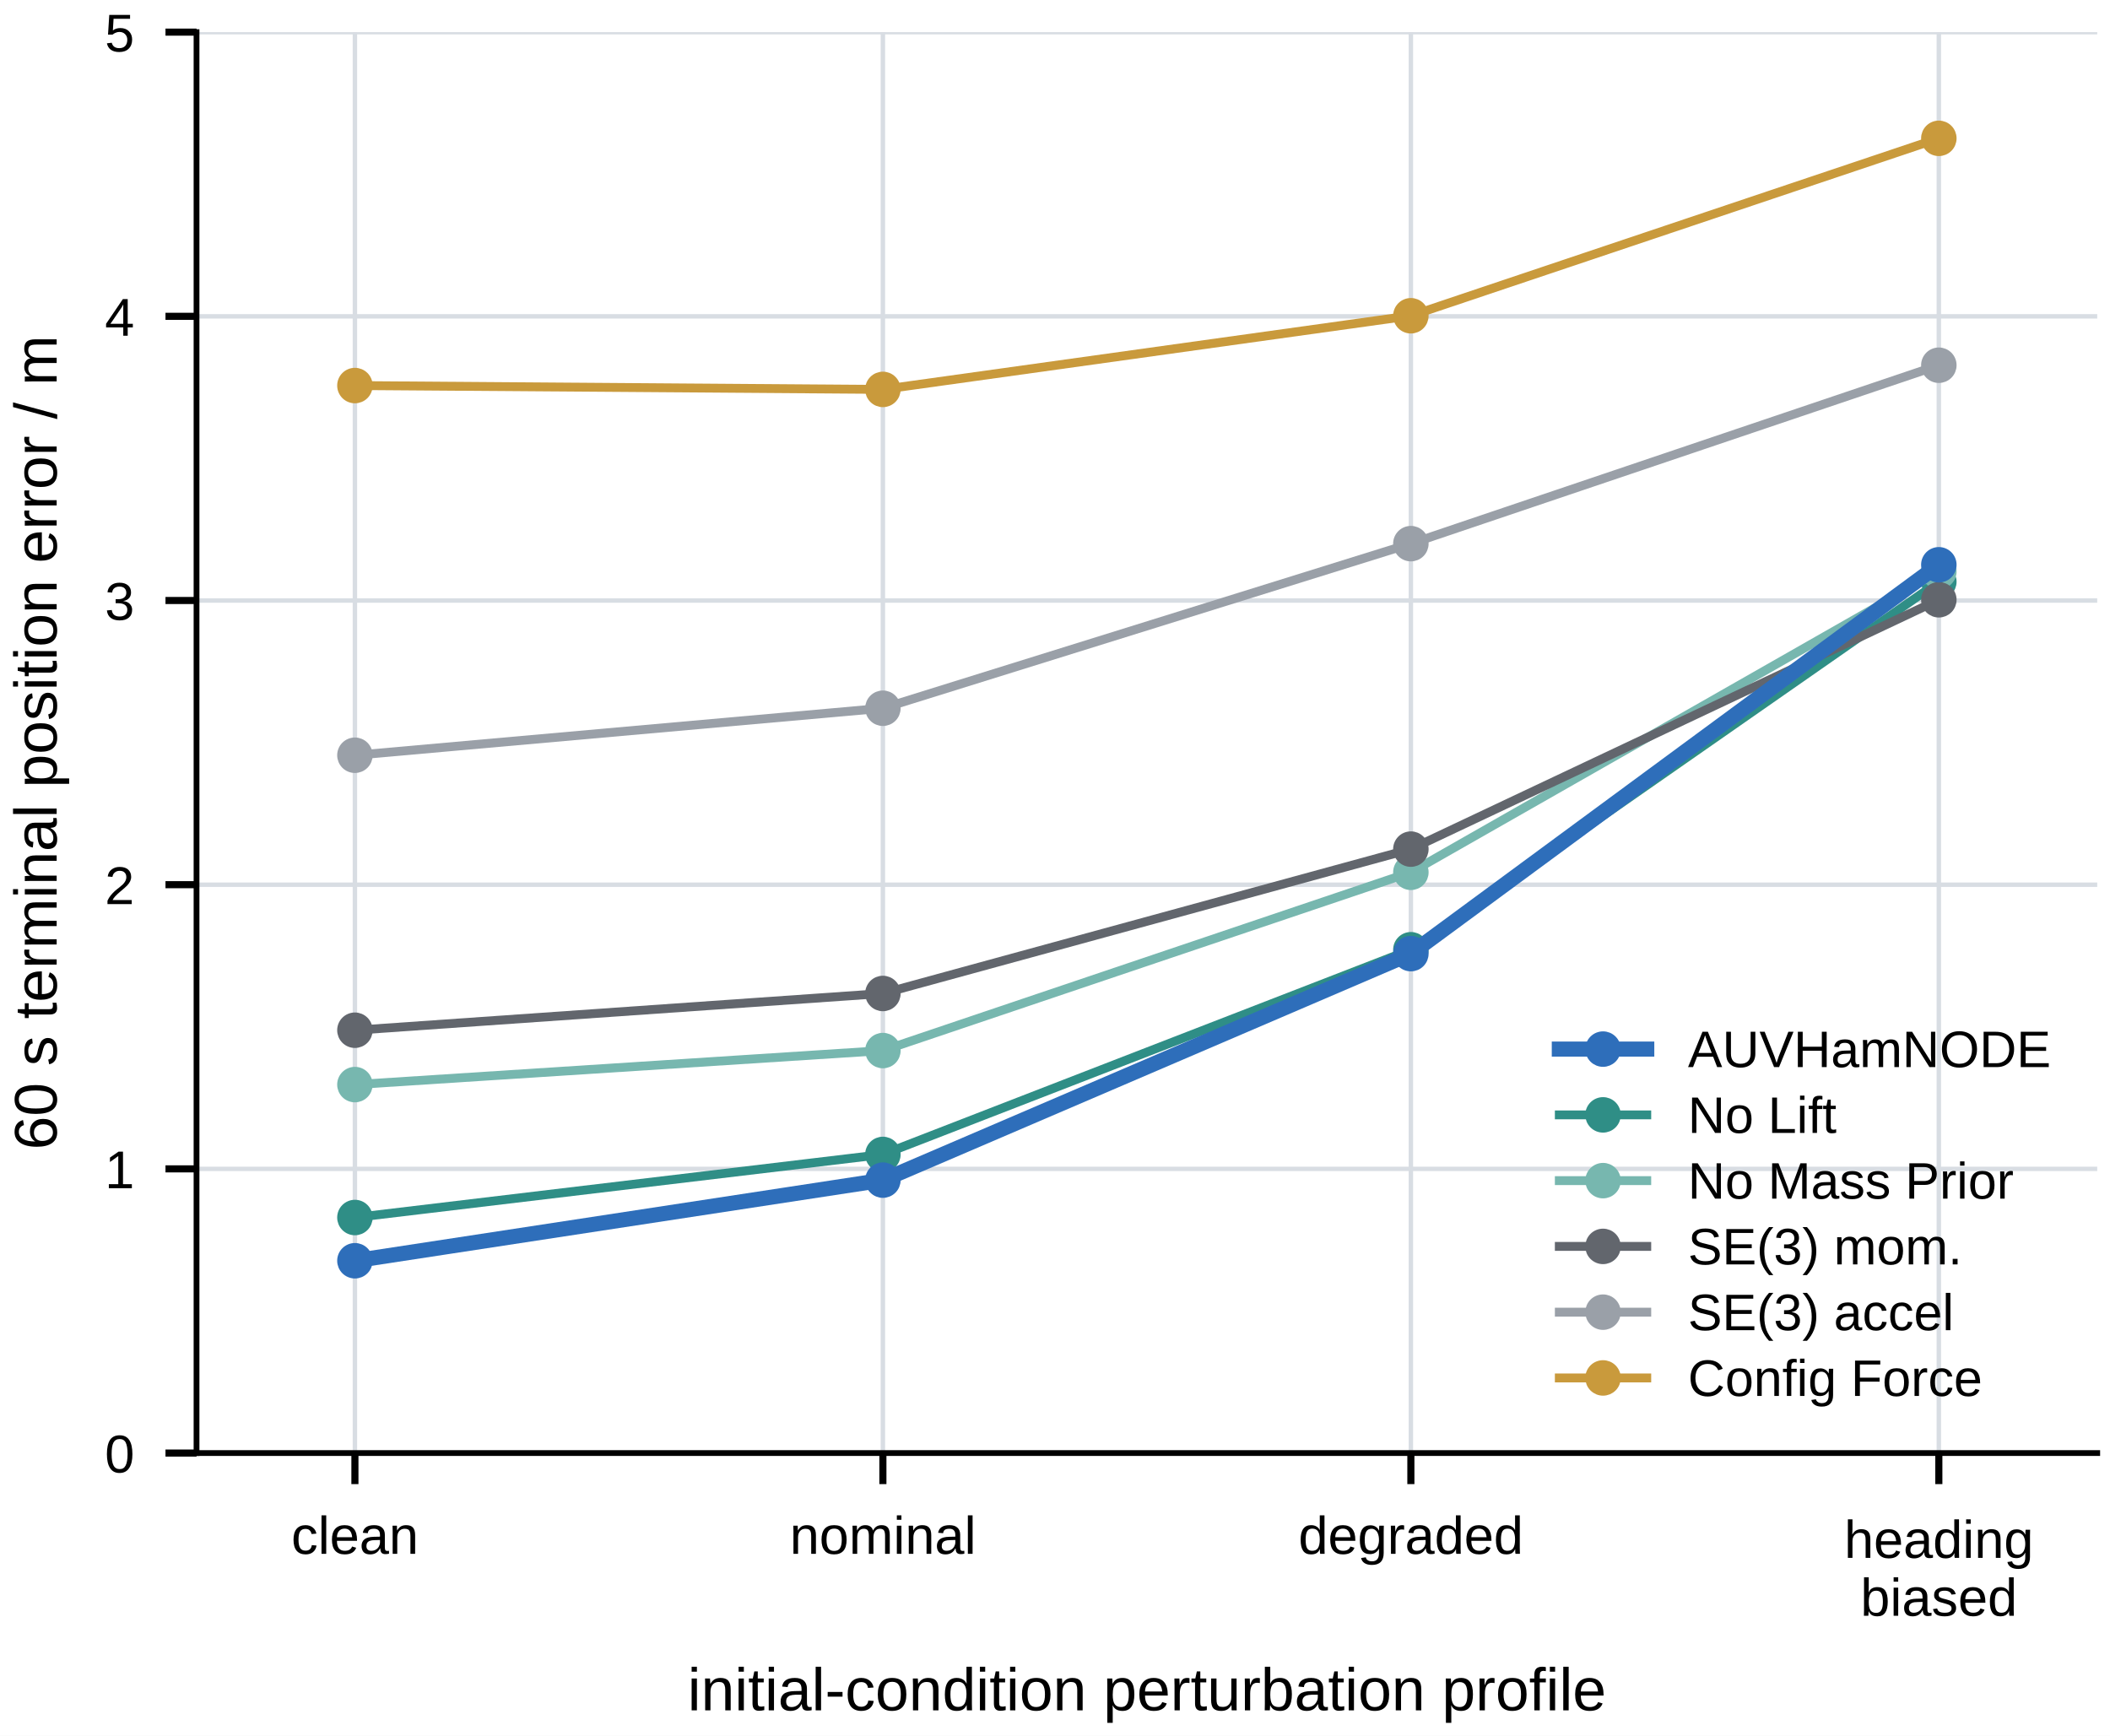
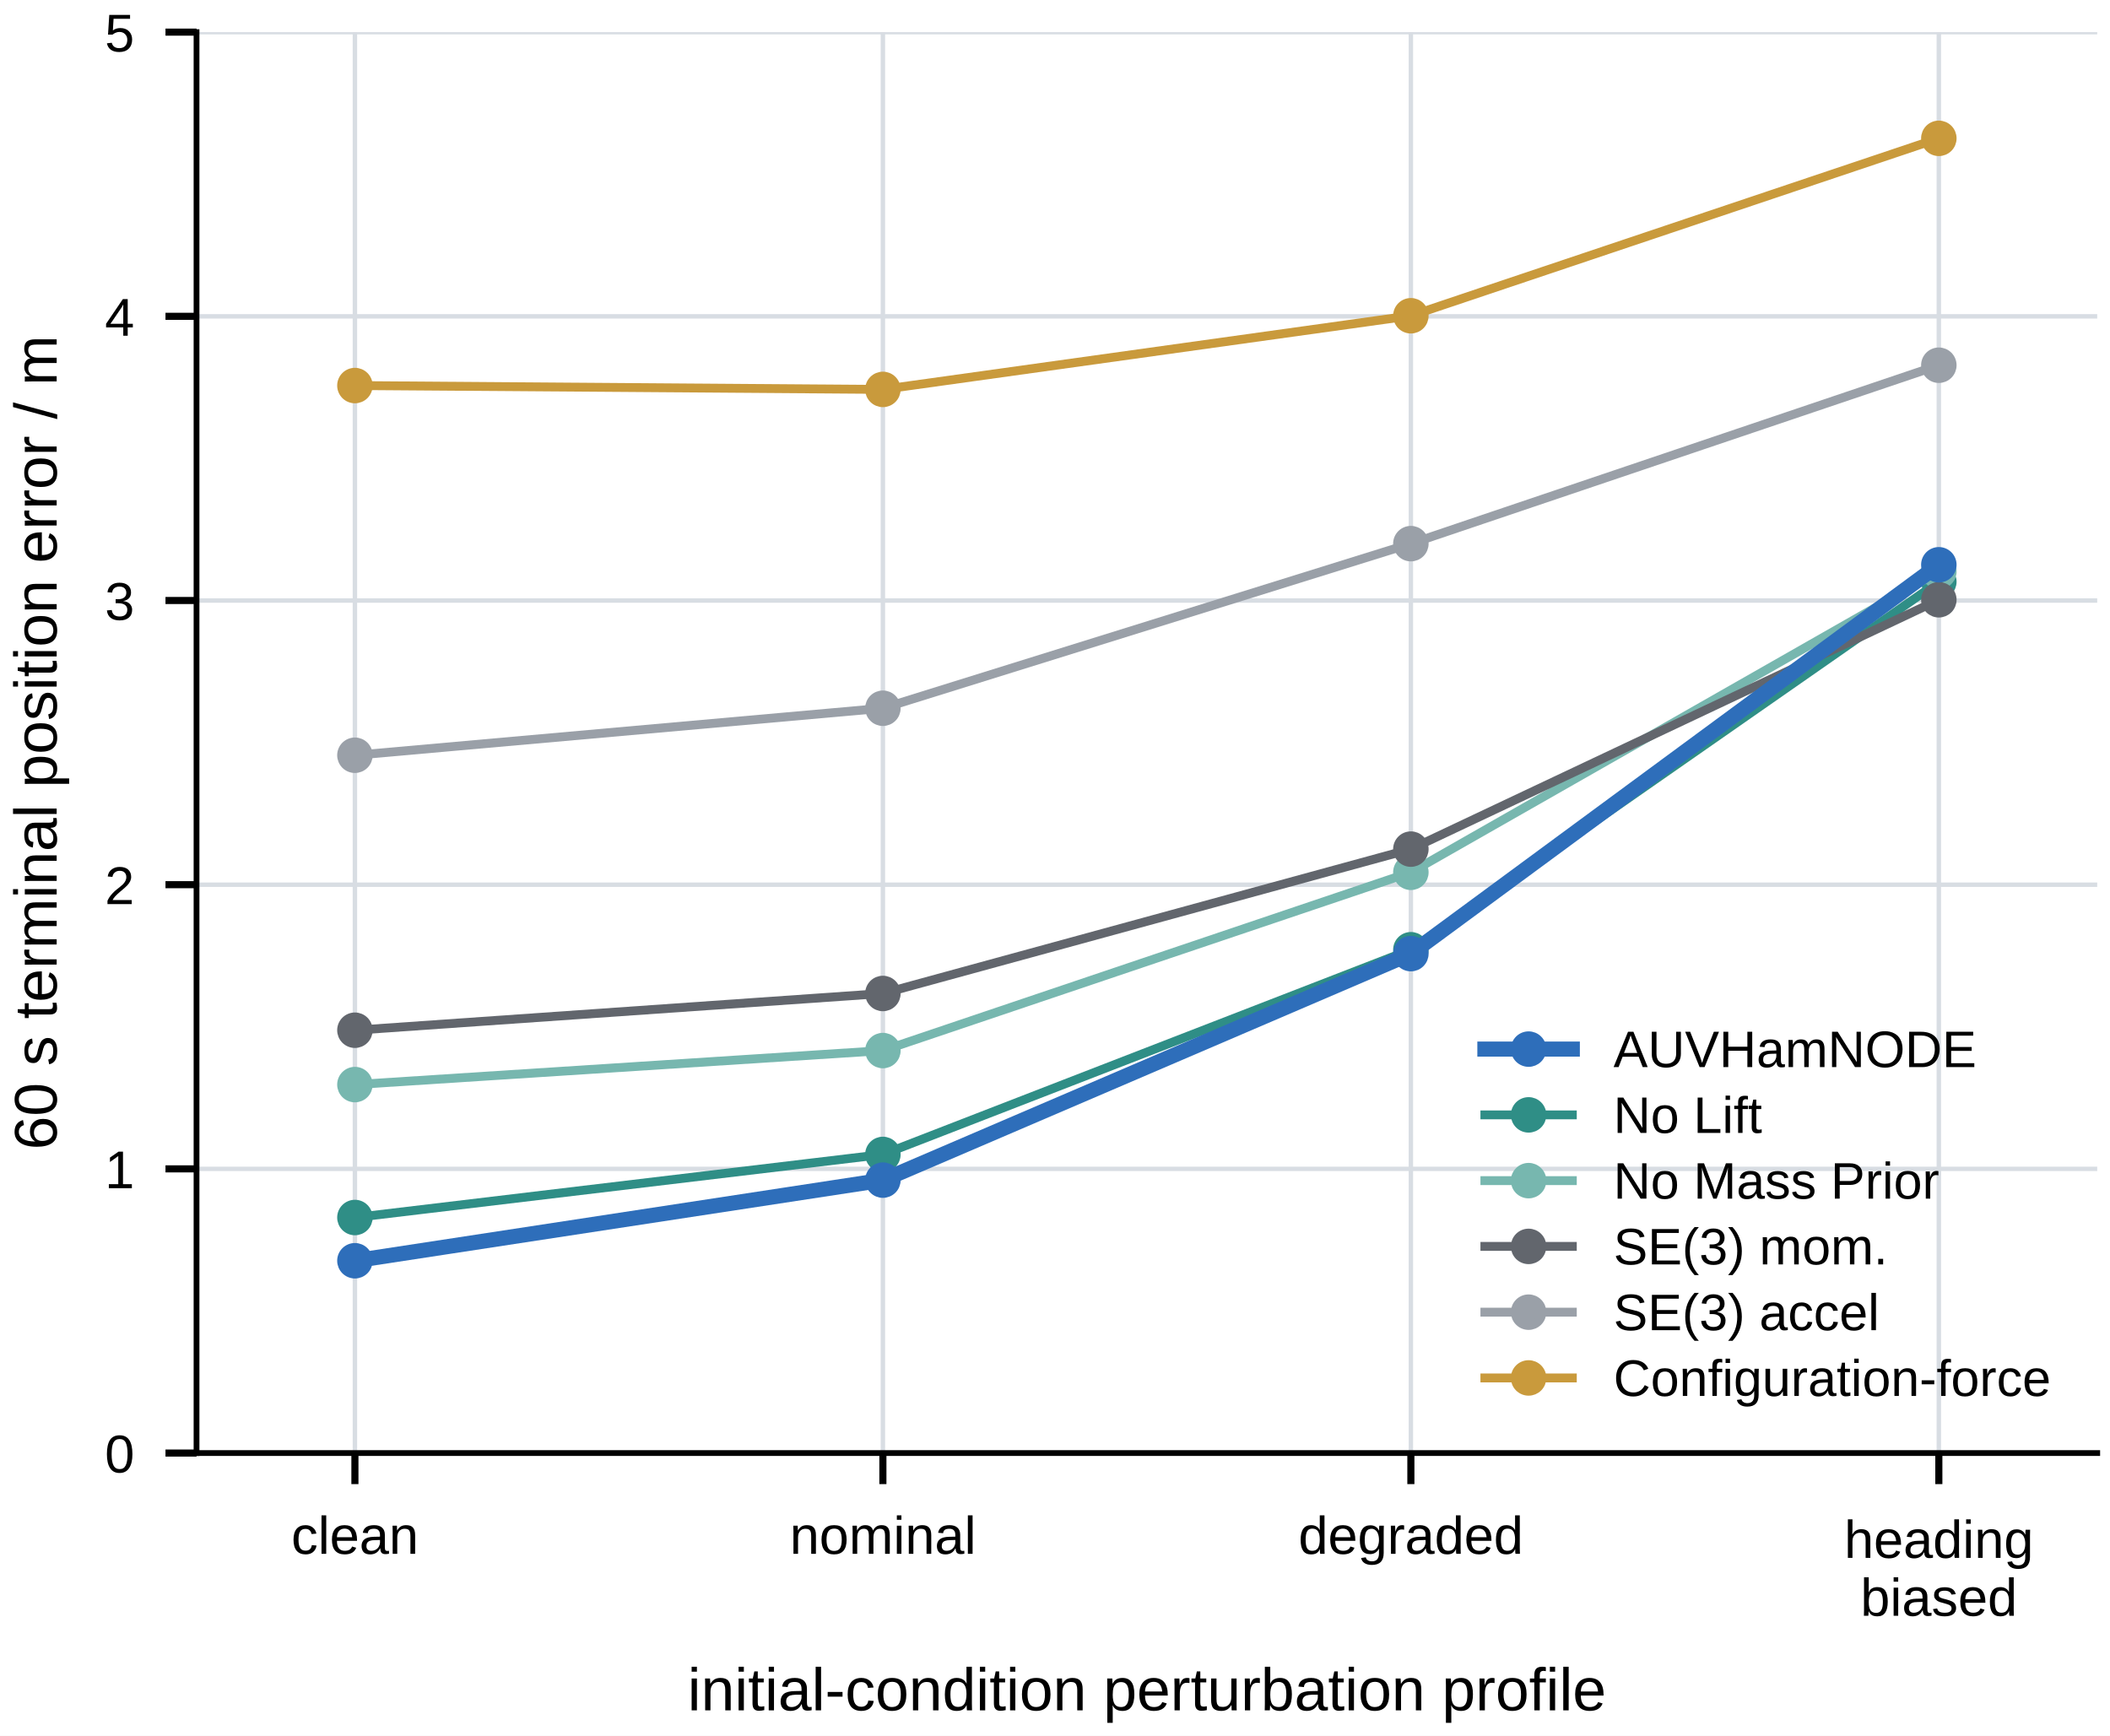
<svg xmlns="http://www.w3.org/2000/svg" xmlns:xlink="http://www.w3.org/1999/xlink" width="237.897pt" height="195.721pt" viewBox="0 0 237.897 195.721" version="1.1">
  <defs>
    <style type="text/css">*{stroke-linejoin: round; stroke-linecap: butt}</style>
  </defs>
  <g id="figure_1">
    <g id="patch_1">
      <path d="M 0 195.721  L 237.897 195.721  L 237.897 0  L 0 0  z " style="fill: #ffffff" />
    </g>
    <g id="axes_1">
      <g id="patch_2">
        <path d="M 22.158 163.838  L 236.457 163.838  L 236.457 3.624  L 22.158 3.624  z " style="fill: #ffffff" />
      </g>
      <g id="matplotlib.axis_1">
        <g id="xtick_1">
          <g id="line2d_1">
-             <path d="M 40.016 163.838  L 40.016 3.624  " clip-path="url(#p78e24a8805)" style="fill: none; stroke: #d8dde3; stroke-width: 0.5; stroke-linecap: square" />
+             <path d="M 40.016 163.838  L 40.016 3.624  " clip-path="url(#p778a779178)" style="fill: none; stroke: #d8dde3; stroke-width: 0.5; stroke-linecap: square" />
          </g>
          <g id="line2d_2">
            <defs>
-               <path id="m3da6508780" d="M 0 0  L 0 3.5  " style="stroke: #000000; stroke-width: 0.8" />
+               <path id="ma315309303" d="M 0 0  L 0 3.5  " style="stroke: #000000; stroke-width: 0.8" />
            </defs>
            <g>
-               <use xlink:href="#m3da6508780" x="40.016" y="163.838" style="stroke: #000000; stroke-width: 0.8" />
+               <use xlink:href="#ma315309303" x="40.016" y="163.838" style="stroke: #000000; stroke-width: 0.8" />
            </g>
          </g>
          <g id="text_1">
            <text style="font-size: 6px; font-family: 'Arial', 'Helvetica', 'DejaVu Sans', sans-serif; text-anchor: middle" x="40.016" y="175.206" transform="rotate(-0 40.01647 175.2064)">clean</text>
          </g>
        </g>
        <g id="xtick_2">
          <g id="line2d_3">
-             <path d="M 99.544 163.838  L 99.544 3.624  " clip-path="url(#p78e24a8805)" style="fill: none; stroke: #d8dde3; stroke-width: 0.5; stroke-linecap: square" />
+             <path d="M 99.544 163.838  L 99.544 3.624  " clip-path="url(#p778a779178)" style="fill: none; stroke: #d8dde3; stroke-width: 0.5; stroke-linecap: square" />
          </g>
          <g id="line2d_4">
            <g>
-               <use xlink:href="#m3da6508780" x="99.544" y="163.838" style="stroke: #000000; stroke-width: 0.8" />
+               <use xlink:href="#ma315309303" x="99.544" y="163.838" style="stroke: #000000; stroke-width: 0.8" />
            </g>
          </g>
          <g id="text_2">
            <text style="font-size: 6px; font-family: 'Arial', 'Helvetica', 'DejaVu Sans', sans-serif; text-anchor: middle" x="99.544" y="175.206" transform="rotate(-0 99.54403 175.2064)">nominal</text>
          </g>
        </g>
        <g id="xtick_3">
          <g id="line2d_5">
-             <path d="M 159.072 163.838  L 159.072 3.624  " clip-path="url(#p78e24a8805)" style="fill: none; stroke: #d8dde3; stroke-width: 0.5; stroke-linecap: square" />
+             <path d="M 159.072 163.838  L 159.072 3.624  " clip-path="url(#p778a779178)" style="fill: none; stroke: #d8dde3; stroke-width: 0.5; stroke-linecap: square" />
          </g>
          <g id="line2d_6">
            <g>
-               <use xlink:href="#m3da6508780" x="159.072" y="163.838" style="stroke: #000000; stroke-width: 0.8" />
+               <use xlink:href="#ma315309303" x="159.072" y="163.838" style="stroke: #000000; stroke-width: 0.8" />
            </g>
          </g>
          <g id="text_3">
            <text style="font-size: 6px; font-family: 'Arial', 'Helvetica', 'DejaVu Sans', sans-serif; text-anchor: middle" x="159.072" y="175.206" transform="rotate(-0 159.0716 175.2064)">degraded</text>
          </g>
        </g>
        <g id="xtick_4">
          <g id="line2d_7">
-             <path d="M 218.599 163.838  L 218.599 3.624  " clip-path="url(#p78e24a8805)" style="fill: none; stroke: #d8dde3; stroke-width: 0.5; stroke-linecap: square" />
+             <path d="M 218.599 163.838  L 218.599 3.624  " clip-path="url(#p778a779178)" style="fill: none; stroke: #d8dde3; stroke-width: 0.5; stroke-linecap: square" />
          </g>
          <g id="line2d_8">
            <g>
-               <use xlink:href="#m3da6508780" x="218.599" y="163.838" style="stroke: #000000; stroke-width: 0.8" />
+               <use xlink:href="#ma315309303" x="218.599" y="163.838" style="stroke: #000000; stroke-width: 0.8" />
            </g>
          </g>
          <g id="text_4">
            <text style="font-size: 6px; font-family: 'Arial', 'Helvetica', 'DejaVu Sans', sans-serif" transform="translate(207.9229 175.6561)">heading</text>
            <text style="font-size: 6px; font-family: 'Arial', 'Helvetica', 'DejaVu Sans', sans-serif" transform="translate(209.7595 182.1865)">biased</text>
          </g>
        </g>
        <g id="text_5">
          <text style="font-size: 6.8px; font-family: 'Arial', 'Helvetica', 'DejaVu Sans', sans-serif; text-anchor: middle" x="129.308" y="192.85" transform="rotate(-0 129.3078 192.8495)">initial-condition perturbation profile</text>
        </g>
      </g>
      <g id="matplotlib.axis_2">
        <g id="ytick_1">
          <g id="line2d_9">
-             <path d="M 22.158 163.838  L 236.457 163.838  " clip-path="url(#p78e24a8805)" style="fill: none; stroke: #d8dde3; stroke-width: 0.5; stroke-linecap: square" />
+             <path d="M 22.158 163.838  L 236.457 163.838  " clip-path="url(#p778a779178)" style="fill: none; stroke: #d8dde3; stroke-width: 0.5; stroke-linecap: square" />
          </g>
          <g id="line2d_10">
            <defs>
-               <path id="m53e550dabd" d="M 0 0  L -3.5 0  " style="stroke: #000000; stroke-width: 0.8" />
+               <path id="m9e18324f35" d="M 0 0  L -3.5 0  " style="stroke: #000000; stroke-width: 0.8" />
            </defs>
            <g>
-               <use xlink:href="#m53e550dabd" x="22.158" y="163.838" style="stroke: #000000; stroke-width: 0.8" />
+               <use xlink:href="#m9e18324f35" x="22.158" y="163.838" style="stroke: #000000; stroke-width: 0.8" />
            </g>
          </g>
          <g id="text_6">
            <text style="font-size: 6px; font-family: 'Arial', 'Helvetica', 'DejaVu Sans', sans-serif; text-anchor: end" x="15.158" y="166.022" transform="rotate(-0 15.1582 166.0223)">0</text>
          </g>
        </g>
        <g id="ytick_2">
          <g id="line2d_11">
-             <path d="M 22.158 131.795  L 236.457 131.795  " clip-path="url(#p78e24a8805)" style="fill: none; stroke: #d8dde3; stroke-width: 0.5; stroke-linecap: square" />
+             <path d="M 22.158 131.795  L 236.457 131.795  " clip-path="url(#p778a779178)" style="fill: none; stroke: #d8dde3; stroke-width: 0.5; stroke-linecap: square" />
          </g>
          <g id="line2d_12">
            <g>
-               <use xlink:href="#m53e550dabd" x="22.158" y="131.795" style="stroke: #000000; stroke-width: 0.8" />
+               <use xlink:href="#m9e18324f35" x="22.158" y="131.795" style="stroke: #000000; stroke-width: 0.8" />
            </g>
          </g>
          <g id="text_7">
            <text style="font-size: 6px; font-family: 'Arial', 'Helvetica', 'DejaVu Sans', sans-serif; text-anchor: end" x="15.158" y="133.98" transform="rotate(-0 15.1582 133.9795)">1</text>
          </g>
        </g>
        <g id="ytick_3">
          <g id="line2d_13">
-             <path d="M 22.158 99.753  L 236.457 99.753  " clip-path="url(#p78e24a8805)" style="fill: none; stroke: #d8dde3; stroke-width: 0.5; stroke-linecap: square" />
+             <path d="M 22.158 99.753  L 236.457 99.753  " clip-path="url(#p778a779178)" style="fill: none; stroke: #d8dde3; stroke-width: 0.5; stroke-linecap: square" />
          </g>
          <g id="line2d_14">
            <g>
-               <use xlink:href="#m53e550dabd" x="22.158" y="99.753" style="stroke: #000000; stroke-width: 0.8" />
+               <use xlink:href="#m9e18324f35" x="22.158" y="99.753" style="stroke: #000000; stroke-width: 0.8" />
            </g>
          </g>
          <g id="text_8">
            <text style="font-size: 6px; font-family: 'Arial', 'Helvetica', 'DejaVu Sans', sans-serif; text-anchor: end" x="15.158" y="101.937" transform="rotate(-0 15.1582 101.9367)">2</text>
          </g>
        </g>
        <g id="ytick_4">
          <g id="line2d_15">
-             <path d="M 22.158 67.71  L 236.457 67.71  " clip-path="url(#p78e24a8805)" style="fill: none; stroke: #d8dde3; stroke-width: 0.5; stroke-linecap: square" />
+             <path d="M 22.158 67.71  L 236.457 67.71  " clip-path="url(#p778a779178)" style="fill: none; stroke: #d8dde3; stroke-width: 0.5; stroke-linecap: square" />
          </g>
          <g id="line2d_16">
            <g>
-               <use xlink:href="#m53e550dabd" x="22.158" y="67.71" style="stroke: #000000; stroke-width: 0.8" />
+               <use xlink:href="#m9e18324f35" x="22.158" y="67.71" style="stroke: #000000; stroke-width: 0.8" />
            </g>
          </g>
          <g id="text_9">
            <text style="font-size: 6px; font-family: 'Arial', 'Helvetica', 'DejaVu Sans', sans-serif; text-anchor: end" x="15.158" y="69.894" transform="rotate(-0 15.1582 69.89383)">3</text>
          </g>
        </g>
        <g id="ytick_5">
          <g id="line2d_17">
-             <path d="M 22.158 35.667  L 236.457 35.667  " clip-path="url(#p78e24a8805)" style="fill: none; stroke: #d8dde3; stroke-width: 0.5; stroke-linecap: square" />
+             <path d="M 22.158 35.667  L 236.457 35.667  " clip-path="url(#p778a779178)" style="fill: none; stroke: #d8dde3; stroke-width: 0.5; stroke-linecap: square" />
          </g>
          <g id="line2d_18">
            <g>
-               <use xlink:href="#m53e550dabd" x="22.158" y="35.667" style="stroke: #000000; stroke-width: 0.8" />
+               <use xlink:href="#m9e18324f35" x="22.158" y="35.667" style="stroke: #000000; stroke-width: 0.8" />
            </g>
          </g>
          <g id="text_10">
            <text style="font-size: 6px; font-family: 'Arial', 'Helvetica', 'DejaVu Sans', sans-serif; text-anchor: end" x="15.158" y="37.851" transform="rotate(-0 15.1582 37.851)">4</text>
          </g>
        </g>
        <g id="ytick_6">
          <g id="line2d_19">
-             <path d="M 22.158 3.624  L 236.457 3.624  " clip-path="url(#p78e24a8805)" style="fill: none; stroke: #d8dde3; stroke-width: 0.5; stroke-linecap: square" />
+             <path d="M 22.158 3.624  L 236.457 3.624  " clip-path="url(#p778a779178)" style="fill: none; stroke: #d8dde3; stroke-width: 0.5; stroke-linecap: square" />
          </g>
          <g id="line2d_20">
            <g>
-               <use xlink:href="#m53e550dabd" x="22.158" y="3.624" style="stroke: #000000; stroke-width: 0.8" />
+               <use xlink:href="#m9e18324f35" x="22.158" y="3.624" style="stroke: #000000; stroke-width: 0.8" />
            </g>
          </g>
          <g id="text_11">
            <text style="font-size: 6px; font-family: 'Arial', 'Helvetica', 'DejaVu Sans', sans-serif; text-anchor: end" x="15.158" y="5.808" transform="rotate(-0 15.1582 5.808164)">5</text>
          </g>
        </g>
        <g id="text_12">
          <text style="font-size: 6.8px; font-family: 'Arial', 'Helvetica', 'DejaVu Sans', sans-serif; text-anchor: middle" x="6.391" y="83.731" transform="rotate(-90 6.390586 83.73117)">60 s terminal position error / m</text>
        </g>
      </g>
      <g id="patch_3">
        <path d="M 22.158 163.838  L 22.158 3.624  " style="fill: none; stroke: #000000; stroke-width: 0.65; stroke-linejoin: miter; stroke-linecap: square" />
      </g>
      <g id="patch_4">
        <path d="M 22.158 163.838  L 236.457 163.838  " style="fill: none; stroke: #000000; stroke-width: 0.65; stroke-linejoin: miter; stroke-linecap: square" />
      </g>
      <g id="line2d_21">
-         <path d="M 40.016 137.281  L 99.544 130.168  L 159.072 107.087  L 218.599 65.592  " clip-path="url(#p78e24a8805)" style="fill: none; stroke: #2f8e86; stroke-linecap: square" />
-         <defs>
-           <path id="m59e3d1d2b0" d="M 0 1.5  C 0.398 1.5 0.779 1.342 1.061 1.061  C 1.342 0.779 1.5 0.398 1.5 0  C 1.5 -0.398 1.342 -0.779 1.061 -1.061  C 0.779 -1.342 0.398 -1.5 0 -1.5  C -0.398 -1.5 -0.779 -1.342 -1.061 -1.061  C -1.342 -0.779 -1.5 -0.398 -1.5 0  C -1.5 0.398 -1.342 0.779 -1.061 1.061  C -0.779 1.342 -0.398 1.5 0 1.5  z " style="stroke: #2f8e86" />
-         </defs>
-         <g clip-path="url(#p78e24a8805)">
-           <use xlink:href="#m59e3d1d2b0" x="40.016" y="137.281" style="fill: #2f8e86; stroke: #2f8e86" />
-           <use xlink:href="#m59e3d1d2b0" x="99.544" y="130.168" style="fill: #2f8e86; stroke: #2f8e86" />
-           <use xlink:href="#m59e3d1d2b0" x="159.072" y="107.087" style="fill: #2f8e86; stroke: #2f8e86" />
-           <use xlink:href="#m59e3d1d2b0" x="218.599" y="65.592" style="fill: #2f8e86; stroke: #2f8e86" />
+         <path d="M 40.016 137.281  L 99.544 130.168  L 159.072 107.087  L 218.599 65.592  " clip-path="url(#p778a779178)" style="fill: none; stroke: #2f8e86; stroke-linecap: square" />
+         <defs>
+           <path id="mb7794c0716" d="M 0 1.5  C 0.398 1.5 0.779 1.342 1.061 1.061  C 1.342 0.779 1.5 0.398 1.5 0  C 1.5 -0.398 1.342 -0.779 1.061 -1.061  C 0.779 -1.342 0.398 -1.5 0 -1.5  C -0.398 -1.5 -0.779 -1.342 -1.061 -1.061  C -1.342 -0.779 -1.5 -0.398 -1.5 0  C -1.5 0.398 -1.342 0.779 -1.061 1.061  C -0.779 1.342 -0.398 1.5 0 1.5  z " style="stroke: #2f8e86" />
+         </defs>
+         <g clip-path="url(#p778a779178)">
+           <use xlink:href="#mb7794c0716" x="40.016" y="137.281" style="fill: #2f8e86; stroke: #2f8e86" />
+           <use xlink:href="#mb7794c0716" x="99.544" y="130.168" style="fill: #2f8e86; stroke: #2f8e86" />
+           <use xlink:href="#mb7794c0716" x="159.072" y="107.087" style="fill: #2f8e86; stroke: #2f8e86" />
+           <use xlink:href="#mb7794c0716" x="218.599" y="65.592" style="fill: #2f8e86; stroke: #2f8e86" />
        </g>
      </g>
      <g id="line2d_22">
-         <path d="M 40.016 122.292  L 99.544 118.456  L 159.072 98.356  L 218.599 64.435  " clip-path="url(#p78e24a8805)" style="fill: none; stroke: #77b7af; stroke-linecap: square" />
-         <defs>
-           <path id="m87f5e4f121" d="M 0 1.5  C 0.398 1.5 0.779 1.342 1.061 1.061  C 1.342 0.779 1.5 0.398 1.5 0  C 1.5 -0.398 1.342 -0.779 1.061 -1.061  C 0.779 -1.342 0.398 -1.5 0 -1.5  C -0.398 -1.5 -0.779 -1.342 -1.061 -1.061  C -1.342 -0.779 -1.5 -0.398 -1.5 0  C -1.5 0.398 -1.342 0.779 -1.061 1.061  C -0.779 1.342 -0.398 1.5 0 1.5  z " style="stroke: #77b7af" />
-         </defs>
-         <g clip-path="url(#p78e24a8805)">
-           <use xlink:href="#m87f5e4f121" x="40.016" y="122.292" style="fill: #77b7af; stroke: #77b7af" />
-           <use xlink:href="#m87f5e4f121" x="99.544" y="118.456" style="fill: #77b7af; stroke: #77b7af" />
-           <use xlink:href="#m87f5e4f121" x="159.072" y="98.356" style="fill: #77b7af; stroke: #77b7af" />
-           <use xlink:href="#m87f5e4f121" x="218.599" y="64.435" style="fill: #77b7af; stroke: #77b7af" />
+         <path d="M 40.016 122.292  L 99.544 118.456  L 159.072 98.356  L 218.599 64.435  " clip-path="url(#p778a779178)" style="fill: none; stroke: #77b7af; stroke-linecap: square" />
+         <defs>
+           <path id="m545c658647" d="M 0 1.5  C 0.398 1.5 0.779 1.342 1.061 1.061  C 1.342 0.779 1.5 0.398 1.5 0  C 1.5 -0.398 1.342 -0.779 1.061 -1.061  C 0.779 -1.342 0.398 -1.5 0 -1.5  C -0.398 -1.5 -0.779 -1.342 -1.061 -1.061  C -1.342 -0.779 -1.5 -0.398 -1.5 0  C -1.5 0.398 -1.342 0.779 -1.061 1.061  C -0.779 1.342 -0.398 1.5 0 1.5  z " style="stroke: #77b7af" />
+         </defs>
+         <g clip-path="url(#p778a779178)">
+           <use xlink:href="#m545c658647" x="40.016" y="122.292" style="fill: #77b7af; stroke: #77b7af" />
+           <use xlink:href="#m545c658647" x="99.544" y="118.456" style="fill: #77b7af; stroke: #77b7af" />
+           <use xlink:href="#m545c658647" x="159.072" y="98.356" style="fill: #77b7af; stroke: #77b7af" />
+           <use xlink:href="#m545c658647" x="218.599" y="64.435" style="fill: #77b7af; stroke: #77b7af" />
        </g>
      </g>
      <g id="line2d_23">
-         <path d="M 40.016 116.162  L 99.544 112.019  L 159.072 95.741  L 218.599 67.626  " clip-path="url(#p78e24a8805)" style="fill: none; stroke: #62666d; stroke-linecap: square" />
-         <defs>
-           <path id="mdf16e9dcf9" d="M 0 1.5  C 0.398 1.5 0.779 1.342 1.061 1.061  C 1.342 0.779 1.5 0.398 1.5 0  C 1.5 -0.398 1.342 -0.779 1.061 -1.061  C 0.779 -1.342 0.398 -1.5 0 -1.5  C -0.398 -1.5 -0.779 -1.342 -1.061 -1.061  C -1.342 -0.779 -1.5 -0.398 -1.5 0  C -1.5 0.398 -1.342 0.779 -1.061 1.061  C -0.779 1.342 -0.398 1.5 0 1.5  z " style="stroke: #62666d" />
-         </defs>
-         <g clip-path="url(#p78e24a8805)">
-           <use xlink:href="#mdf16e9dcf9" x="40.016" y="116.162" style="fill: #62666d; stroke: #62666d" />
-           <use xlink:href="#mdf16e9dcf9" x="99.544" y="112.019" style="fill: #62666d; stroke: #62666d" />
-           <use xlink:href="#mdf16e9dcf9" x="159.072" y="95.741" style="fill: #62666d; stroke: #62666d" />
-           <use xlink:href="#mdf16e9dcf9" x="218.599" y="67.626" style="fill: #62666d; stroke: #62666d" />
+         <path d="M 40.016 116.162  L 99.544 112.019  L 159.072 95.741  L 218.599 67.626  " clip-path="url(#p778a779178)" style="fill: none; stroke: #62666d; stroke-linecap: square" />
+         <defs>
+           <path id="m23a5963f86" d="M 0 1.5  C 0.398 1.5 0.779 1.342 1.061 1.061  C 1.342 0.779 1.5 0.398 1.5 0  C 1.5 -0.398 1.342 -0.779 1.061 -1.061  C 0.779 -1.342 0.398 -1.5 0 -1.5  C -0.398 -1.5 -0.779 -1.342 -1.061 -1.061  C -1.342 -0.779 -1.5 -0.398 -1.5 0  C -1.5 0.398 -1.342 0.779 -1.061 1.061  C -0.779 1.342 -0.398 1.5 0 1.5  z " style="stroke: #62666d" />
+         </defs>
+         <g clip-path="url(#p778a779178)">
+           <use xlink:href="#m23a5963f86" x="40.016" y="116.162" style="fill: #62666d; stroke: #62666d" />
+           <use xlink:href="#m23a5963f86" x="99.544" y="112.019" style="fill: #62666d; stroke: #62666d" />
+           <use xlink:href="#m23a5963f86" x="159.072" y="95.741" style="fill: #62666d; stroke: #62666d" />
+           <use xlink:href="#m23a5963f86" x="218.599" y="67.626" style="fill: #62666d; stroke: #62666d" />
        </g>
      </g>
      <g id="line2d_24">
-         <path d="M 40.016 85.157  L 99.544 79.857  L 159.072 61.298  L 218.599 41.181  " clip-path="url(#p78e24a8805)" style="fill: none; stroke: #9aa0a8; stroke-linecap: square" />
-         <defs>
-           <path id="m0521e241c3" d="M 0 1.5  C 0.398 1.5 0.779 1.342 1.061 1.061  C 1.342 0.779 1.5 0.398 1.5 0  C 1.5 -0.398 1.342 -0.779 1.061 -1.061  C 0.779 -1.342 0.398 -1.5 0 -1.5  C -0.398 -1.5 -0.779 -1.342 -1.061 -1.061  C -1.342 -0.779 -1.5 -0.398 -1.5 0  C -1.5 0.398 -1.342 0.779 -1.061 1.061  C -0.779 1.342 -0.398 1.5 0 1.5  z " style="stroke: #9aa0a8" />
-         </defs>
-         <g clip-path="url(#p78e24a8805)">
-           <use xlink:href="#m0521e241c3" x="40.016" y="85.157" style="fill: #9aa0a8; stroke: #9aa0a8" />
-           <use xlink:href="#m0521e241c3" x="99.544" y="79.857" style="fill: #9aa0a8; stroke: #9aa0a8" />
-           <use xlink:href="#m0521e241c3" x="159.072" y="61.298" style="fill: #9aa0a8; stroke: #9aa0a8" />
-           <use xlink:href="#m0521e241c3" x="218.599" y="41.181" style="fill: #9aa0a8; stroke: #9aa0a8" />
+         <path d="M 40.016 85.157  L 99.544 79.857  L 159.072 61.298  L 218.599 41.181  " clip-path="url(#p778a779178)" style="fill: none; stroke: #9aa0a8; stroke-linecap: square" />
+         <defs>
+           <path id="md29aebe90d" d="M 0 1.5  C 0.398 1.5 0.779 1.342 1.061 1.061  C 1.342 0.779 1.5 0.398 1.5 0  C 1.5 -0.398 1.342 -0.779 1.061 -1.061  C 0.779 -1.342 0.398 -1.5 0 -1.5  C -0.398 -1.5 -0.779 -1.342 -1.061 -1.061  C -1.342 -0.779 -1.5 -0.398 -1.5 0  C -1.5 0.398 -1.342 0.779 -1.061 1.061  C -0.779 1.342 -0.398 1.5 0 1.5  z " style="stroke: #9aa0a8" />
+         </defs>
+         <g clip-path="url(#p778a779178)">
+           <use xlink:href="#md29aebe90d" x="40.016" y="85.157" style="fill: #9aa0a8; stroke: #9aa0a8" />
+           <use xlink:href="#md29aebe90d" x="99.544" y="79.857" style="fill: #9aa0a8; stroke: #9aa0a8" />
+           <use xlink:href="#md29aebe90d" x="159.072" y="61.298" style="fill: #9aa0a8; stroke: #9aa0a8" />
+           <use xlink:href="#md29aebe90d" x="218.599" y="41.181" style="fill: #9aa0a8; stroke: #9aa0a8" />
        </g>
      </g>
      <g id="line2d_25">
-         <path d="M 40.016 43.473  L 99.544 43.908  L 159.072 35.603  L 218.599 15.598  " clip-path="url(#p78e24a8805)" style="fill: none; stroke: #c99a3c; stroke-linecap: square" />
-         <defs>
-           <path id="mbaa5f43bb8" d="M 0 1.5  C 0.398 1.5 0.779 1.342 1.061 1.061  C 1.342 0.779 1.5 0.398 1.5 0  C 1.5 -0.398 1.342 -0.779 1.061 -1.061  C 0.779 -1.342 0.398 -1.5 0 -1.5  C -0.398 -1.5 -0.779 -1.342 -1.061 -1.061  C -1.342 -0.779 -1.5 -0.398 -1.5 0  C -1.5 0.398 -1.342 0.779 -1.061 1.061  C -0.779 1.342 -0.398 1.5 0 1.5  z " style="stroke: #c99a3c" />
-         </defs>
-         <g clip-path="url(#p78e24a8805)">
-           <use xlink:href="#mbaa5f43bb8" x="40.016" y="43.473" style="fill: #c99a3c; stroke: #c99a3c" />
-           <use xlink:href="#mbaa5f43bb8" x="99.544" y="43.908" style="fill: #c99a3c; stroke: #c99a3c" />
-           <use xlink:href="#mbaa5f43bb8" x="159.072" y="35.603" style="fill: #c99a3c; stroke: #c99a3c" />
-           <use xlink:href="#mbaa5f43bb8" x="218.599" y="15.598" style="fill: #c99a3c; stroke: #c99a3c" />
+         <path d="M 40.016 43.473  L 99.544 43.908  L 159.072 35.603  L 218.599 15.598  " clip-path="url(#p778a779178)" style="fill: none; stroke: #c99a3c; stroke-linecap: square" />
+         <defs>
+           <path id="ma263eea5dc" d="M 0 1.5  C 0.398 1.5 0.779 1.342 1.061 1.061  C 1.342 0.779 1.5 0.398 1.5 0  C 1.5 -0.398 1.342 -0.779 1.061 -1.061  C 0.779 -1.342 0.398 -1.5 0 -1.5  C -0.398 -1.5 -0.779 -1.342 -1.061 -1.061  C -1.342 -0.779 -1.5 -0.398 -1.5 0  C -1.5 0.398 -1.342 0.779 -1.061 1.061  C -0.779 1.342 -0.398 1.5 0 1.5  z " style="stroke: #c99a3c" />
+         </defs>
+         <g clip-path="url(#p778a779178)">
+           <use xlink:href="#ma263eea5dc" x="40.016" y="43.473" style="fill: #c99a3c; stroke: #c99a3c" />
+           <use xlink:href="#ma263eea5dc" x="99.544" y="43.908" style="fill: #c99a3c; stroke: #c99a3c" />
+           <use xlink:href="#ma263eea5dc" x="159.072" y="35.603" style="fill: #c99a3c; stroke: #c99a3c" />
+           <use xlink:href="#ma263eea5dc" x="218.599" y="15.598" style="fill: #c99a3c; stroke: #c99a3c" />
        </g>
      </g>
      <g id="line2d_26">
-         <path d="M 40.016 142.155  L 99.544 133.064  L 159.072 107.526  L 218.599 63.682  " clip-path="url(#p78e24a8805)" style="fill: none; stroke: #2e6eba; stroke-width: 1.7; stroke-linecap: square" />
-         <defs>
-           <path id="m973db13f6e" d="M 0 1.5  C 0.398 1.5 0.779 1.342 1.061 1.061  C 1.342 0.779 1.5 0.398 1.5 0  C 1.5 -0.398 1.342 -0.779 1.061 -1.061  C 0.779 -1.342 0.398 -1.5 0 -1.5  C -0.398 -1.5 -0.779 -1.342 -1.061 -1.061  C -1.342 -0.779 -1.5 -0.398 -1.5 0  C -1.5 0.398 -1.342 0.779 -1.061 1.061  C -0.779 1.342 -0.398 1.5 0 1.5  z " style="stroke: #2e6eba" />
-         </defs>
-         <g clip-path="url(#p78e24a8805)">
-           <use xlink:href="#m973db13f6e" x="40.016" y="142.155" style="fill: #2e6eba; stroke: #2e6eba" />
-           <use xlink:href="#m973db13f6e" x="99.544" y="133.064" style="fill: #2e6eba; stroke: #2e6eba" />
-           <use xlink:href="#m973db13f6e" x="159.072" y="107.526" style="fill: #2e6eba; stroke: #2e6eba" />
-           <use xlink:href="#m973db13f6e" x="218.599" y="63.682" style="fill: #2e6eba; stroke: #2e6eba" />
+         <path d="M 40.016 142.155  L 99.544 133.064  L 159.072 107.526  L 218.599 63.682  " clip-path="url(#p778a779178)" style="fill: none; stroke: #2e6eba; stroke-width: 1.7; stroke-linecap: square" />
+         <defs>
+           <path id="m7cf47e46d8" d="M 0 1.5  C 0.398 1.5 0.779 1.342 1.061 1.061  C 1.342 0.779 1.5 0.398 1.5 0  C 1.5 -0.398 1.342 -0.779 1.061 -1.061  C 0.779 -1.342 0.398 -1.5 0 -1.5  C -0.398 -1.5 -0.779 -1.342 -1.061 -1.061  C -1.342 -0.779 -1.5 -0.398 -1.5 0  C -1.5 0.398 -1.342 0.779 -1.061 1.061  C -0.779 1.342 -0.398 1.5 0 1.5  z " style="stroke: #2e6eba" />
+         </defs>
+         <g clip-path="url(#p778a779178)">
+           <use xlink:href="#m7cf47e46d8" x="40.016" y="142.155" style="fill: #2e6eba; stroke: #2e6eba" />
+           <use xlink:href="#m7cf47e46d8" x="99.544" y="133.064" style="fill: #2e6eba; stroke: #2e6eba" />
+           <use xlink:href="#m7cf47e46d8" x="159.072" y="107.526" style="fill: #2e6eba; stroke: #2e6eba" />
+           <use xlink:href="#m7cf47e46d8" x="218.599" y="63.682" style="fill: #2e6eba; stroke: #2e6eba" />
        </g>
      </g>
      <g id="legend_1">
        <g id="line2d_27">
-           <path d="M 175.808 118.291  L 180.738 118.291  L 185.668 118.291  " style="fill: none; stroke: #2e6eba; stroke-width: 1.7; stroke-linecap: square" />
-           <g>
-             <use xlink:href="#m973db13f6e" x="180.738" y="118.291" style="fill: #2e6eba; stroke: #2e6eba" />
+           <path d="M 167.416 118.291  L 172.346 118.291  L 177.276 118.291  " style="fill: none; stroke: #2e6eba; stroke-width: 1.7; stroke-linecap: square" />
+           <g>
+             <use xlink:href="#m7cf47e46d8" x="172.346" y="118.291" style="fill: #2e6eba; stroke: #2e6eba" />
          </g>
        </g>
        <g id="text_13">
-           <text style="font-size: 5.8px; font-family: 'Arial', 'Helvetica', 'DejaVu Sans', sans-serif; text-anchor: start" x="190.308" y="120.321" transform="rotate(-0 190.3084 120.3215)">AUVHamNODE</text>
+           <text style="font-size: 5.8px; font-family: 'Arial', 'Helvetica', 'DejaVu Sans', sans-serif; text-anchor: start" x="181.916" y="120.321" transform="rotate(-0 181.9157 120.3215)">AUVHamNODE</text>
        </g>
        <g id="line2d_28">
-           <path d="M 175.808 125.707  L 180.738 125.707  L 185.668 125.707  " style="fill: none; stroke: #2f8e86; stroke-linecap: square" />
-           <g>
-             <use xlink:href="#m59e3d1d2b0" x="180.738" y="125.707" style="fill: #2f8e86; stroke: #2f8e86" />
+           <path d="M 167.416 125.707  L 172.346 125.707  L 177.276 125.707  " style="fill: none; stroke: #2f8e86; stroke-linecap: square" />
+           <g>
+             <use xlink:href="#mb7794c0716" x="172.346" y="125.707" style="fill: #2f8e86; stroke: #2f8e86" />
          </g>
        </g>
        <g id="text_14">
-           <text style="font-size: 5.8px; font-family: 'Arial', 'Helvetica', 'DejaVu Sans', sans-serif; text-anchor: start" x="190.308" y="127.737" transform="rotate(-0 190.3084 127.7367)">No Lift</text>
+           <text style="font-size: 5.8px; font-family: 'Arial', 'Helvetica', 'DejaVu Sans', sans-serif; text-anchor: start" x="181.916" y="127.737" transform="rotate(-0 181.9157 127.7367)">No Lift</text>
        </g>
        <g id="line2d_29">
-           <path d="M 175.808 133.122  L 180.738 133.122  L 185.668 133.122  " style="fill: none; stroke: #77b7af; stroke-linecap: square" />
-           <g>
-             <use xlink:href="#m87f5e4f121" x="180.738" y="133.122" style="fill: #77b7af; stroke: #77b7af" />
+           <path d="M 167.416 133.122  L 172.346 133.122  L 177.276 133.122  " style="fill: none; stroke: #77b7af; stroke-linecap: square" />
+           <g>
+             <use xlink:href="#m545c658647" x="172.346" y="133.122" style="fill: #77b7af; stroke: #77b7af" />
          </g>
        </g>
        <g id="text_15">
-           <text style="font-size: 5.8px; font-family: 'Arial', 'Helvetica', 'DejaVu Sans', sans-serif; text-anchor: start" x="190.308" y="135.152" transform="rotate(-0 190.3084 135.1518)">No Mass Prior</text>
+           <text style="font-size: 5.8px; font-family: 'Arial', 'Helvetica', 'DejaVu Sans', sans-serif; text-anchor: start" x="181.916" y="135.152" transform="rotate(-0 181.9157 135.1518)">No Mass Prior</text>
        </g>
        <g id="line2d_30">
-           <path d="M 175.808 140.537  L 180.738 140.537  L 185.668 140.537  " style="fill: none; stroke: #62666d; stroke-linecap: square" />
-           <g>
-             <use xlink:href="#mdf16e9dcf9" x="180.738" y="140.537" style="fill: #62666d; stroke: #62666d" />
+           <path d="M 167.416 140.537  L 172.346 140.537  L 177.276 140.537  " style="fill: none; stroke: #62666d; stroke-linecap: square" />
+           <g>
+             <use xlink:href="#m23a5963f86" x="172.346" y="140.537" style="fill: #62666d; stroke: #62666d" />
          </g>
        </g>
        <g id="text_16">
-           <text style="font-size: 5.8px; font-family: 'Arial', 'Helvetica', 'DejaVu Sans', sans-serif; text-anchor: start" x="190.308" y="142.567" transform="rotate(-0 190.3084 142.567)">SE(3) mom.</text>
+           <text style="font-size: 5.8px; font-family: 'Arial', 'Helvetica', 'DejaVu Sans', sans-serif; text-anchor: start" x="181.916" y="142.567" transform="rotate(-0 181.9157 142.567)">SE(3) mom.</text>
        </g>
        <g id="line2d_31">
-           <path d="M 175.808 147.952  L 180.738 147.952  L 185.668 147.952  " style="fill: none; stroke: #9aa0a8; stroke-linecap: square" />
-           <g>
-             <use xlink:href="#m0521e241c3" x="180.738" y="147.952" style="fill: #9aa0a8; stroke: #9aa0a8" />
+           <path d="M 167.416 147.952  L 172.346 147.952  L 177.276 147.952  " style="fill: none; stroke: #9aa0a8; stroke-linecap: square" />
+           <g>
+             <use xlink:href="#md29aebe90d" x="172.346" y="147.952" style="fill: #9aa0a8; stroke: #9aa0a8" />
          </g>
        </g>
        <g id="text_17">
-           <text style="font-size: 5.8px; font-family: 'Arial', 'Helvetica', 'DejaVu Sans', sans-serif; text-anchor: start" x="190.308" y="149.982" transform="rotate(-0 190.3084 149.9823)">SE(3) accel</text>
+           <text style="font-size: 5.8px; font-family: 'Arial', 'Helvetica', 'DejaVu Sans', sans-serif; text-anchor: start" x="181.916" y="149.982" transform="rotate(-0 181.9157 149.9823)">SE(3) accel</text>
        </g>
        <g id="line2d_32">
-           <path d="M 175.808 155.368  L 180.738 155.368  L 185.668 155.368  " style="fill: none; stroke: #c99a3c; stroke-linecap: square" />
-           <g>
-             <use xlink:href="#mbaa5f43bb8" x="180.738" y="155.368" style="fill: #c99a3c; stroke: #c99a3c" />
+           <path d="M 167.416 155.368  L 172.346 155.368  L 177.276 155.368  " style="fill: none; stroke: #c99a3c; stroke-linecap: square" />
+           <g>
+             <use xlink:href="#ma263eea5dc" x="172.346" y="155.368" style="fill: #c99a3c; stroke: #c99a3c" />
          </g>
        </g>
        <g id="text_18">
-           <text style="font-size: 5.8px; font-family: 'Arial', 'Helvetica', 'DejaVu Sans', sans-serif; text-anchor: start" x="190.308" y="157.398" transform="rotate(-0 190.3084 157.3975)">Config Force</text>
+           <text style="font-size: 5.8px; font-family: 'Arial', 'Helvetica', 'DejaVu Sans', sans-serif; text-anchor: start" x="181.916" y="157.398" transform="rotate(-0 181.9157 157.3975)">Configuration-force</text>
        </g>
      </g>
    </g>
  </g>
  <defs>
-     <clipPath id="p78e24a8805">
+     <clipPath id="p778a779178">
      <rect x="22.158" y="3.624" width="214.299" height="160.214" />
    </clipPath>
  </defs>
</svg>
